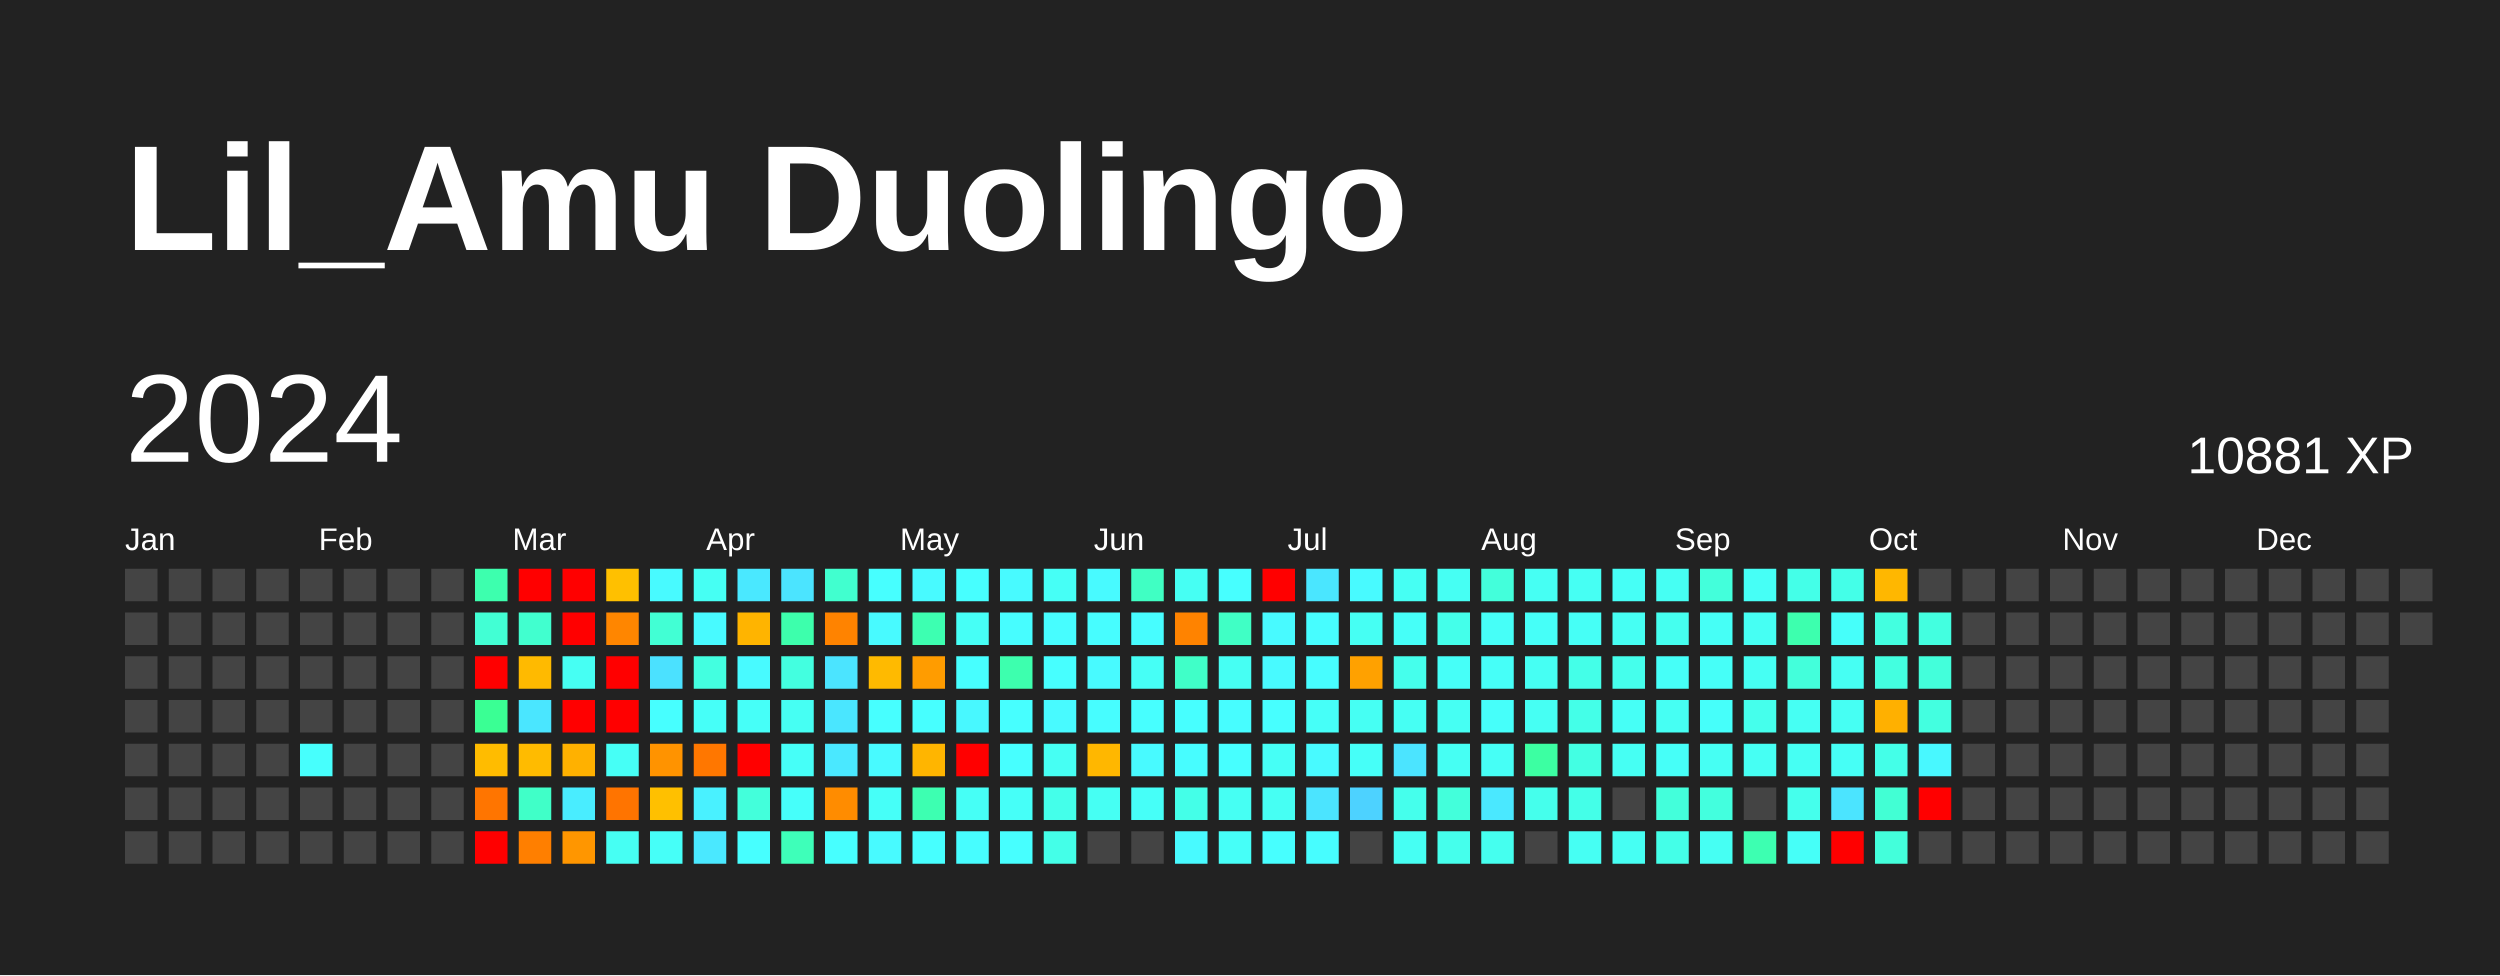
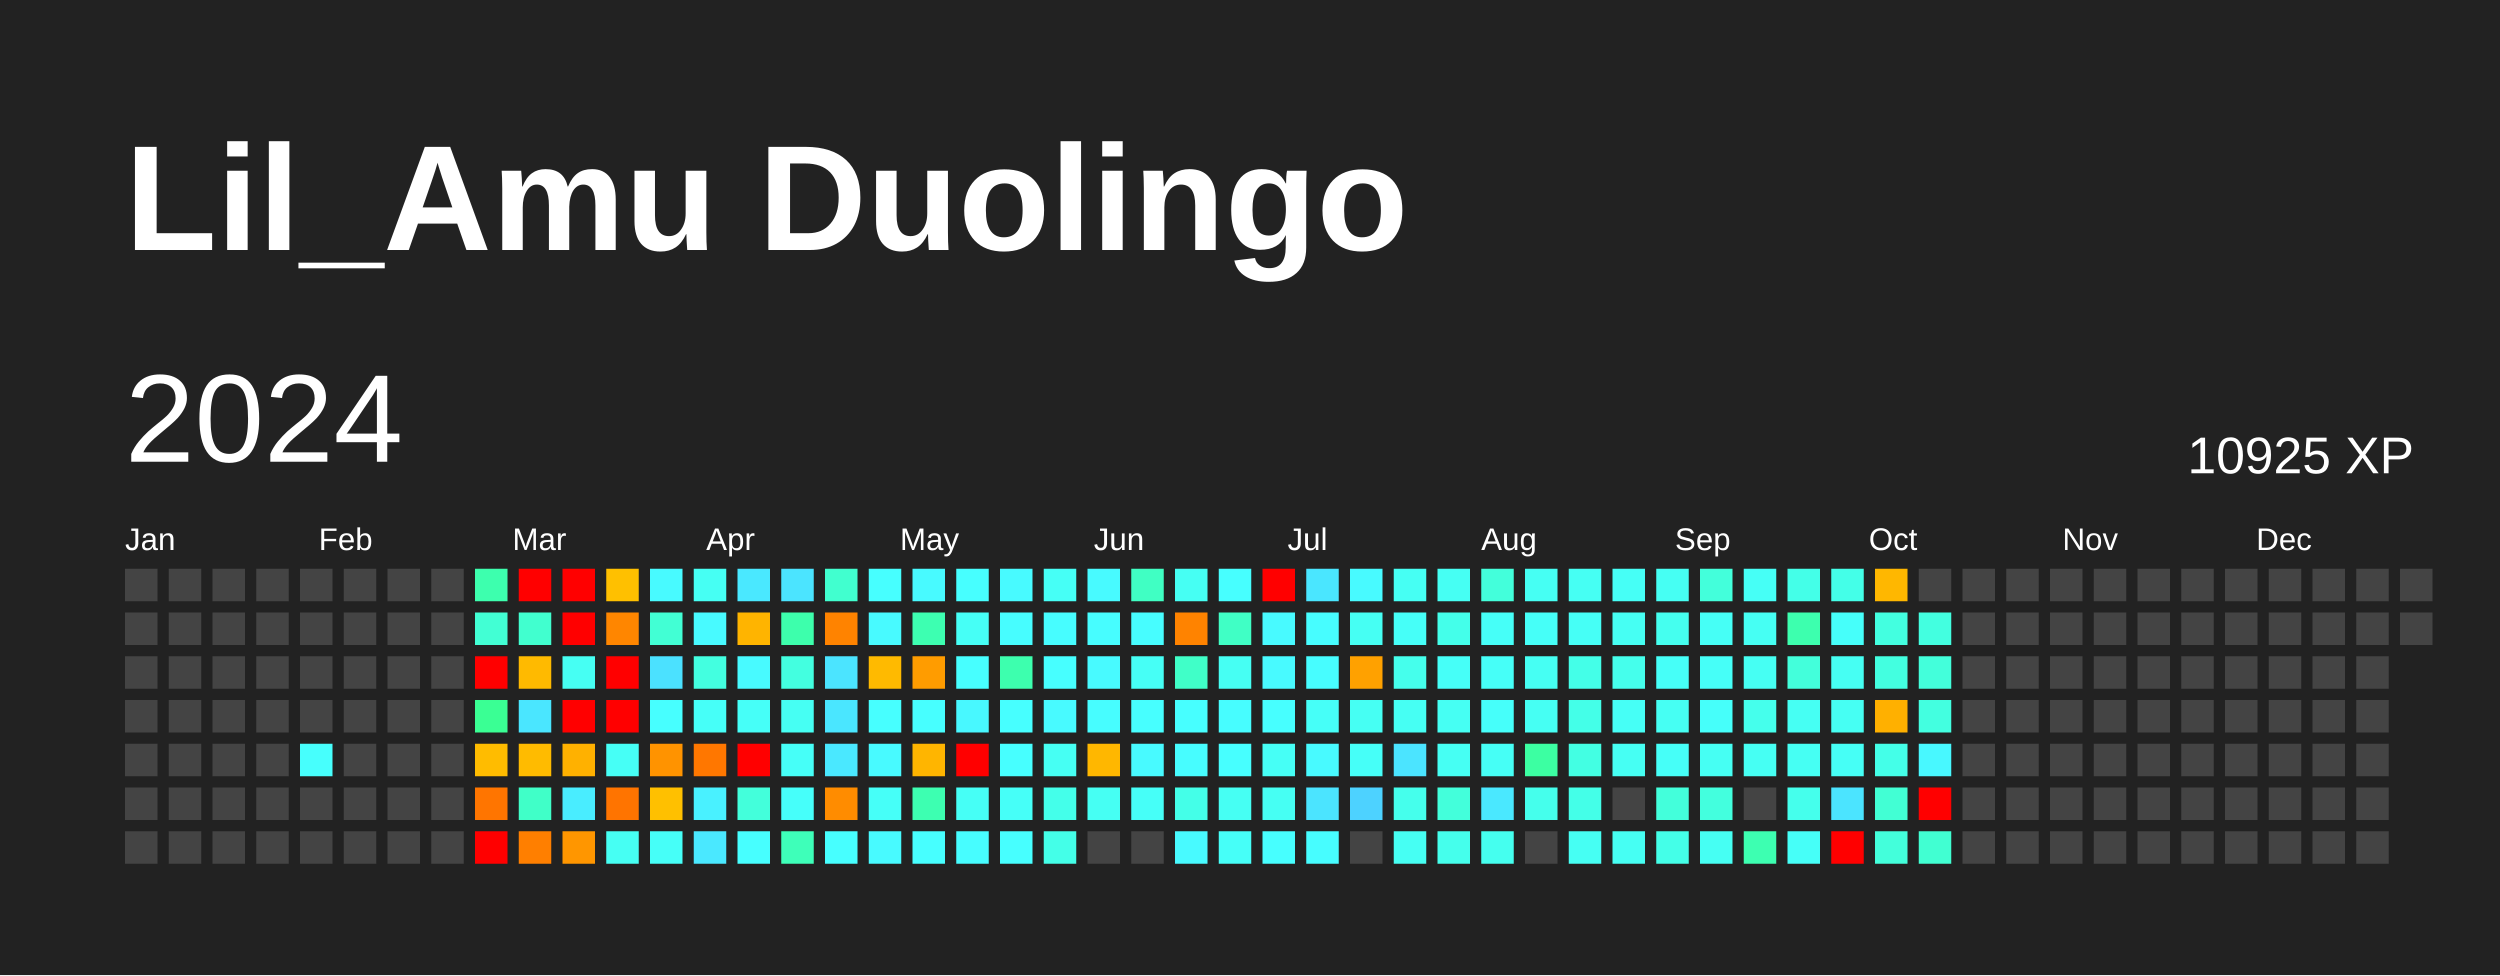
<svg xmlns="http://www.w3.org/2000/svg" baseProfile="full" height="78mm" version="1.1" viewBox="0,0,200,78" width="200mm">
  <defs />
  <rect fill="#222222" height="78" width="200" x="0" y="0" />
  <text fill="#FFFFFF" style="font-size:12px; font-family:Arial; font-weight:bold;" x="10" y="20">Lil_Amu Duolingo</text>
  <text dominant-baseline="hanging" fill="#FFFFFF" style="font-size:10.0px; font-family:Arial;" x="10" y="30">2024</text>
-   <text dominant-baseline="hanging" fill="#FFFFFF" style="font-size:4.125px; font-family:Arial;" x="175" y="35">10881 XP</text>
+   <text dominant-baseline="hanging" fill="#FFFFFF" style="font-size:4.125px; font-family:Arial;" x="175" y="35">10925 XP</text>
  <text fill="#FFFFFF" style="font-size:2.5px; font-family:Arial" x="10.0" y="44">Jan</text>
  <text fill="#FFFFFF" style="font-size:2.5px; font-family:Arial" x="25.5" y="44">Feb</text>
  <text fill="#FFFFFF" style="font-size:2.5px; font-family:Arial" x="41.0" y="44">Mar</text>
  <text fill="#FFFFFF" style="font-size:2.5px; font-family:Arial" x="56.5" y="44">Apr</text>
  <text fill="#FFFFFF" style="font-size:2.5px; font-family:Arial" x="72.0" y="44">May</text>
  <text fill="#FFFFFF" style="font-size:2.5px; font-family:Arial" x="87.5" y="44">Jun</text>
  <text fill="#FFFFFF" style="font-size:2.5px; font-family:Arial" x="103.0" y="44">Jul</text>
  <text fill="#FFFFFF" style="font-size:2.5px; font-family:Arial" x="118.5" y="44">Aug</text>
  <text fill="#FFFFFF" style="font-size:2.5px; font-family:Arial" x="134.0" y="44">Sep</text>
  <text fill="#FFFFFF" style="font-size:2.5px; font-family:Arial" x="149.5" y="44">Oct</text>
  <text fill="#FFFFFF" style="font-size:2.5px; font-family:Arial" x="165.0" y="44">Nov</text>
  <text fill="#FFFFFF" style="font-size:2.5px; font-family:Arial" x="180.5" y="44">Dec</text>
  <rect fill="#444444" height="2.6" width="2.6" x="10.0" y="45.5" />
  <rect fill="#444444" height="2.6" width="2.6" x="10.0" y="49.0" />
  <rect fill="#444444" height="2.6" width="2.6" x="10.0" y="52.5" />
  <rect fill="#444444" height="2.6" width="2.6" x="10.0" y="56.0" />
  <rect fill="#444444" height="2.6" width="2.6" x="10.0" y="59.5" />
  <rect fill="#444444" height="2.6" width="2.6" x="10.0" y="63.0" />
  <rect fill="#444444" height="2.6" width="2.6" x="10.0" y="66.5" />
  <rect fill="#444444" height="2.6" width="2.6" x="13.5" y="45.5" />
  <rect fill="#444444" height="2.6" width="2.6" x="13.5" y="49.0" />
  <rect fill="#444444" height="2.6" width="2.6" x="13.5" y="52.5" />
  <rect fill="#444444" height="2.6" width="2.6" x="13.5" y="56.0" />
  <rect fill="#444444" height="2.6" width="2.6" x="13.5" y="59.5" />
  <rect fill="#444444" height="2.6" width="2.6" x="13.5" y="63.0" />
  <rect fill="#444444" height="2.6" width="2.6" x="13.5" y="66.5" />
  <rect fill="#444444" height="2.6" width="2.6" x="17.0" y="45.5" />
  <rect fill="#444444" height="2.6" width="2.6" x="17.0" y="49.0" />
  <rect fill="#444444" height="2.6" width="2.6" x="17.0" y="52.5" />
  <rect fill="#444444" height="2.6" width="2.6" x="17.0" y="56.0" />
  <rect fill="#444444" height="2.6" width="2.6" x="17.0" y="59.5" />
  <rect fill="#444444" height="2.6" width="2.6" x="17.0" y="63.0" />
  <rect fill="#444444" height="2.6" width="2.6" x="17.0" y="66.5" />
  <rect fill="#444444" height="2.6" width="2.6" x="20.5" y="45.5" />
  <rect fill="#444444" height="2.6" width="2.6" x="20.5" y="49.0" />
  <rect fill="#444444" height="2.6" width="2.6" x="20.5" y="52.5" />
  <rect fill="#444444" height="2.6" width="2.6" x="20.5" y="56.0" />
  <rect fill="#444444" height="2.6" width="2.6" x="20.5" y="59.5" />
  <rect fill="#444444" height="2.6" width="2.6" x="20.5" y="63.0" />
  <rect fill="#444444" height="2.6" width="2.6" x="20.5" y="66.5" />
  <rect fill="#444444" height="2.6" width="2.6" x="24.0" y="45.5" />
  <rect fill="#444444" height="2.6" width="2.6" x="24.0" y="49.0" />
  <rect fill="#444444" height="2.6" width="2.6" x="24.0" y="52.5" />
  <rect fill="#444444" height="2.6" width="2.6" x="24.0" y="56.0" />
  <rect fill="#47fffd" height="2.6" width="2.6" x="24.0" y="59.5" />
  <rect fill="#444444" height="2.6" width="2.6" x="24.0" y="63.0" />
  <rect fill="#444444" height="2.6" width="2.6" x="24.0" y="66.5" />
  <rect fill="#444444" height="2.6" width="2.6" x="27.5" y="45.5" />
  <rect fill="#444444" height="2.6" width="2.6" x="27.5" y="49.0" />
  <rect fill="#444444" height="2.6" width="2.6" x="27.5" y="52.5" />
  <rect fill="#444444" height="2.6" width="2.6" x="27.5" y="56.0" />
  <rect fill="#444444" height="2.6" width="2.6" x="27.5" y="59.5" />
  <rect fill="#444444" height="2.6" width="2.6" x="27.5" y="63.0" />
  <rect fill="#444444" height="2.6" width="2.6" x="27.5" y="66.5" />
  <rect fill="#444444" height="2.6" width="2.6" x="31.0" y="45.5" />
  <rect fill="#444444" height="2.6" width="2.6" x="31.0" y="49.0" />
  <rect fill="#444444" height="2.6" width="2.6" x="31.0" y="52.5" />
  <rect fill="#444444" height="2.6" width="2.6" x="31.0" y="56.0" />
  <rect fill="#444444" height="2.6" width="2.6" x="31.0" y="59.5" />
  <rect fill="#444444" height="2.6" width="2.6" x="31.0" y="63.0" />
  <rect fill="#444444" height="2.6" width="2.6" x="31.0" y="66.5" />
  <rect fill="#444444" height="2.6" width="2.6" x="34.5" y="45.5" />
  <rect fill="#444444" height="2.6" width="2.6" x="34.5" y="49.0" />
  <rect fill="#444444" height="2.6" width="2.6" x="34.5" y="52.5" />
  <rect fill="#444444" height="2.6" width="2.6" x="34.5" y="56.0" />
  <rect fill="#444444" height="2.6" width="2.6" x="34.5" y="59.5" />
  <rect fill="#444444" height="2.6" width="2.6" x="34.5" y="63.0" />
  <rect fill="#444444" height="2.6" width="2.6" x="34.5" y="66.5" />
  <rect fill="#3dffae" height="2.6" width="2.6" x="38.0" y="45.5" />
  <rect fill="#42ffd4" height="2.6" width="2.6" x="38.0" y="49.0" />
  <rect fill="red" height="2.6" width="2.6" x="38.0" y="52.5" />
  <rect fill="#3aff94" height="2.6" width="2.6" x="38.0" y="56.0" />
  <rect fill="#ffbc00" height="2.6" width="2.6" x="38.0" y="59.5" />
  <rect fill="#ff7500" height="2.6" width="2.6" x="38.0" y="63.0" />
  <rect fill="red" height="2.6" width="2.6" x="38.0" y="66.5" />
  <rect fill="red" height="2.6" width="2.6" x="41.5" y="45.5" />
  <rect fill="#41ffcf" height="2.6" width="2.6" x="41.5" y="49.0" />
  <rect fill="#ffba00" height="2.6" width="2.6" x="41.5" y="52.5" />
  <rect fill="#4ae6ff" height="2.6" width="2.6" x="41.5" y="56.0" />
  <rect fill="#ffbb00" height="2.6" width="2.6" x="41.5" y="59.5" />
  <rect fill="#40ffc8" height="2.6" width="2.6" x="41.5" y="63.0" />
  <rect fill="#ff7f00" height="2.6" width="2.6" x="41.5" y="66.5" />
  <rect fill="red" height="2.6" width="2.6" x="45.0" y="45.5" />
  <rect fill="red" height="2.6" width="2.6" x="45.0" y="49.0" />
  <rect fill="#46fff3" height="2.6" width="2.6" x="45.0" y="52.5" />
  <rect fill="red" height="2.6" width="2.6" x="45.0" y="56.0" />
  <rect fill="#ffb100" height="2.6" width="2.6" x="45.0" y="59.5" />
  <rect fill="#49edff" height="2.6" width="2.6" x="45.0" y="63.0" />
  <rect fill="#ff9600" height="2.6" width="2.6" x="45.0" y="66.5" />
  <rect fill="#ffc000" height="2.6" width="2.6" x="48.5" y="45.5" />
  <rect fill="#ff8600" height="2.6" width="2.6" x="48.5" y="49.0" />
  <rect fill="red" height="2.6" width="2.6" x="48.5" y="52.5" />
  <rect fill="red" height="2.6" width="2.6" x="48.5" y="56.0" />
  <rect fill="#46fff6" height="2.6" width="2.6" x="48.5" y="59.5" />
  <rect fill="#ff7400" height="2.6" width="2.6" x="48.5" y="63.0" />
  <rect fill="#46fff3" height="2.6" width="2.6" x="48.5" y="66.5" />
  <rect fill="#48faff" height="2.6" width="2.6" x="52.0" y="45.5" />
  <rect fill="#42ffd4" height="2.6" width="2.6" x="52.0" y="49.0" />
  <rect fill="#4be1ff" height="2.6" width="2.6" x="52.0" y="52.5" />
  <rect fill="#47ffff" height="2.6" width="2.6" x="52.0" y="56.0" />
  <rect fill="#ff9300" height="2.6" width="2.6" x="52.0" y="59.5" />
  <rect fill="#ffc000" height="2.6" width="2.6" x="52.0" y="63.0" />
  <rect fill="#46fff8" height="2.6" width="2.6" x="52.0" y="66.5" />
  <rect fill="#46fff3" height="2.6" width="2.6" x="55.5" y="45.5" />
  <rect fill="#48faff" height="2.6" width="2.6" x="55.5" y="49.0" />
  <rect fill="#43ffe0" height="2.6" width="2.6" x="55.5" y="52.5" />
  <rect fill="#46fff8" height="2.6" width="2.6" x="55.5" y="56.0" />
  <rect fill="#ff7700" height="2.6" width="2.6" x="55.5" y="59.5" />
  <rect fill="#49f1ff" height="2.6" width="2.6" x="55.5" y="63.0" />
  <rect fill="#4ae8ff" height="2.6" width="2.6" x="55.5" y="66.5" />
  <rect fill="#4ae8ff" height="2.6" width="2.6" x="59.0" y="45.5" />
  <rect fill="#ffb400" height="2.6" width="2.6" x="59.0" y="49.0" />
  <rect fill="#48faff" height="2.6" width="2.6" x="59.0" y="52.5" />
  <rect fill="#46fff8" height="2.6" width="2.6" x="59.0" y="56.0" />
  <rect fill="red" height="2.6" width="2.6" x="59.0" y="59.5" />
  <rect fill="#43ffdb" height="2.6" width="2.6" x="59.0" y="63.0" />
  <rect fill="#47ffff" height="2.6" width="2.6" x="59.0" y="66.5" />
  <rect fill="#4be4ff" height="2.6" width="2.6" x="62.5" y="45.5" />
  <rect fill="#3dffac" height="2.6" width="2.6" x="62.5" y="49.0" />
  <rect fill="#43ffe0" height="2.6" width="2.6" x="62.5" y="52.5" />
  <rect fill="#46fff3" height="2.6" width="2.6" x="62.5" y="56.0" />
  <rect fill="#46fff8" height="2.6" width="2.6" x="62.5" y="59.5" />
  <rect fill="#46fffa" height="2.6" width="2.6" x="62.5" y="63.0" />
  <rect fill="#3effb9" height="2.6" width="2.6" x="62.5" y="66.5" />
  <rect fill="#41ffcf" height="2.6" width="2.6" x="66.0" y="45.5" />
  <rect fill="#ff8300" height="2.6" width="2.6" x="66.0" y="49.0" />
  <rect fill="#4be4ff" height="2.6" width="2.6" x="66.0" y="52.5" />
  <rect fill="#4ae6ff" height="2.6" width="2.6" x="66.0" y="56.0" />
  <rect fill="#4ae8ff" height="2.6" width="2.6" x="66.0" y="59.5" />
  <rect fill="#ff8c00" height="2.6" width="2.6" x="66.0" y="63.0" />
  <rect fill="#47ffff" height="2.6" width="2.6" x="66.0" y="66.5" />
  <rect fill="#47ffff" height="2.6" width="2.6" x="69.5" y="45.5" />
  <rect fill="#48faff" height="2.6" width="2.6" x="69.5" y="49.0" />
  <rect fill="#ffba00" height="2.6" width="2.6" x="69.5" y="52.5" />
  <rect fill="#47ffff" height="2.6" width="2.6" x="69.5" y="56.0" />
  <rect fill="#48faff" height="2.6" width="2.6" x="69.5" y="59.5" />
  <rect fill="#46fff8" height="2.6" width="2.6" x="69.5" y="63.0" />
  <rect fill="#48faff" height="2.6" width="2.6" x="69.5" y="66.5" />
  <rect fill="#48faff" height="2.6" width="2.6" x="73.0" y="45.5" />
  <rect fill="#3dffb1" height="2.6" width="2.6" x="73.0" y="49.0" />
  <rect fill="#ff9c00" height="2.6" width="2.6" x="73.0" y="52.5" />
  <rect fill="#47ffff" height="2.6" width="2.6" x="73.0" y="56.0" />
  <rect fill="#ffb500" height="2.6" width="2.6" x="73.0" y="59.5" />
  <rect fill="#3dffb1" height="2.6" width="2.6" x="73.0" y="63.0" />
  <rect fill="#47ffff" height="2.6" width="2.6" x="73.0" y="66.5" />
  <rect fill="#47ffff" height="2.6" width="2.6" x="76.5" y="45.5" />
  <rect fill="#46fff6" height="2.6" width="2.6" x="76.5" y="49.0" />
  <rect fill="#47ffff" height="2.6" width="2.6" x="76.5" y="52.5" />
  <rect fill="#48f8ff" height="2.6" width="2.6" x="76.5" y="56.0" />
  <rect fill="red" height="2.6" width="2.6" x="76.5" y="59.5" />
  <rect fill="#46fff6" height="2.6" width="2.6" x="76.5" y="63.0" />
  <rect fill="#47fdff" height="2.6" width="2.6" x="76.5" y="66.5" />
  <rect fill="#48faff" height="2.6" width="2.6" x="80.0" y="45.5" />
  <rect fill="#47fdff" height="2.6" width="2.6" x="80.0" y="49.0" />
  <rect fill="#3dffae" height="2.6" width="2.6" x="80.0" y="52.5" />
  <rect fill="#47ffff" height="2.6" width="2.6" x="80.0" y="56.0" />
  <rect fill="#47ffff" height="2.6" width="2.6" x="80.0" y="59.5" />
  <rect fill="#46fff8" height="2.6" width="2.6" x="80.0" y="63.0" />
  <rect fill="#47ffff" height="2.6" width="2.6" x="80.0" y="66.5" />
  <rect fill="#46fff6" height="2.6" width="2.6" x="83.5" y="45.5" />
  <rect fill="#47fdff" height="2.6" width="2.6" x="83.5" y="49.0" />
  <rect fill="#47ffff" height="2.6" width="2.6" x="83.5" y="52.5" />
  <rect fill="#48faff" height="2.6" width="2.6" x="83.5" y="56.0" />
  <rect fill="#46fff3" height="2.6" width="2.6" x="83.5" y="59.5" />
  <rect fill="#44ffea" height="2.6" width="2.6" x="83.5" y="63.0" />
  <rect fill="#44ffe8" height="2.6" width="2.6" x="83.5" y="66.5" />
  <rect fill="#48faff" height="2.6" width="2.6" x="87.0" y="45.5" />
  <rect fill="#47fdff" height="2.6" width="2.6" x="87.0" y="49.0" />
  <rect fill="#48faff" height="2.6" width="2.6" x="87.0" y="52.5" />
  <rect fill="#47fdff" height="2.6" width="2.6" x="87.0" y="56.0" />
  <rect fill="#ffb700" height="2.6" width="2.6" x="87.0" y="59.5" />
  <rect fill="#46fff3" height="2.6" width="2.6" x="87.0" y="63.0" />
  <rect fill="#444444" height="2.6" width="2.6" x="87.0" y="66.5" />
  <rect fill="#40ffc3" height="2.6" width="2.6" x="90.5" y="45.5" />
  <rect fill="#47fdff" height="2.6" width="2.6" x="90.5" y="49.0" />
  <rect fill="#46fff6" height="2.6" width="2.6" x="90.5" y="52.5" />
  <rect fill="#47ffff" height="2.6" width="2.6" x="90.5" y="56.0" />
  <rect fill="#48faff" height="2.6" width="2.6" x="90.5" y="59.5" />
  <rect fill="#46fff8" height="2.6" width="2.6" x="90.5" y="63.0" />
  <rect fill="#444444" height="2.6" width="2.6" x="90.5" y="66.5" />
  <rect fill="#46fff3" height="2.6" width="2.6" x="94.0" y="45.5" />
  <rect fill="#ff8300" height="2.6" width="2.6" x="94.0" y="49.0" />
  <rect fill="#40ffc8" height="2.6" width="2.6" x="94.0" y="52.5" />
  <rect fill="#47ffff" height="2.6" width="2.6" x="94.0" y="56.0" />
  <rect fill="#47fdff" height="2.6" width="2.6" x="94.0" y="59.5" />
  <rect fill="#44ffe8" height="2.6" width="2.6" x="94.0" y="63.0" />
  <rect fill="#48faff" height="2.6" width="2.6" x="94.0" y="66.5" />
  <rect fill="#47ffff" height="2.6" width="2.6" x="97.5" y="45.5" />
  <rect fill="#40ffc5" height="2.6" width="2.6" x="97.5" y="49.0" />
  <rect fill="#46fff3" height="2.6" width="2.6" x="97.5" y="52.5" />
  <rect fill="#47fdff" height="2.6" width="2.6" x="97.5" y="56.0" />
  <rect fill="#47ffff" height="2.6" width="2.6" x="97.5" y="59.5" />
  <rect fill="#46fff3" height="2.6" width="2.6" x="97.5" y="63.0" />
  <rect fill="#46fff8" height="2.6" width="2.6" x="97.5" y="66.5" />
  <rect fill="red" height="2.6" width="2.6" x="101.0" y="45.5" />
  <rect fill="#48faff" height="2.6" width="2.6" x="101.0" y="49.0" />
  <rect fill="#48faff" height="2.6" width="2.6" x="101.0" y="52.5" />
  <rect fill="#47ffff" height="2.6" width="2.6" x="101.0" y="56.0" />
  <rect fill="#46fff6" height="2.6" width="2.6" x="101.0" y="59.5" />
  <rect fill="#46fff3" height="2.6" width="2.6" x="101.0" y="63.0" />
  <rect fill="#47ffff" height="2.6" width="2.6" x="101.0" y="66.5" />
  <rect fill="#4ae6ff" height="2.6" width="2.6" x="104.5" y="45.5" />
  <rect fill="#47fdff" height="2.6" width="2.6" x="104.5" y="49.0" />
  <rect fill="#47fdff" height="2.6" width="2.6" x="104.5" y="52.5" />
  <rect fill="#46fff8" height="2.6" width="2.6" x="104.5" y="56.0" />
  <rect fill="#48faff" height="2.6" width="2.6" x="104.5" y="59.5" />
  <rect fill="#4be4ff" height="2.6" width="2.6" x="104.5" y="63.0" />
  <rect fill="#47fdff" height="2.6" width="2.6" x="104.5" y="66.5" />
  <rect fill="#48faff" height="2.6" width="2.6" x="108.0" y="45.5" />
  <rect fill="#46fff3" height="2.6" width="2.6" x="108.0" y="49.0" />
  <rect fill="#ffa100" height="2.6" width="2.6" x="108.0" y="52.5" />
  <rect fill="#46fff3" height="2.6" width="2.6" x="108.0" y="56.0" />
  <rect fill="#46fff8" height="2.6" width="2.6" x="108.0" y="59.5" />
  <rect fill="#4dd2ff" height="2.6" width="2.6" x="108.0" y="63.0" />
  <rect fill="#444444" height="2.6" width="2.6" x="108.0" y="66.5" />
  <rect fill="#46fff3" height="2.6" width="2.6" x="111.5" y="45.5" />
  <rect fill="#46fff8" height="2.6" width="2.6" x="111.5" y="49.0" />
  <rect fill="#45ffec" height="2.6" width="2.6" x="111.5" y="52.5" />
  <rect fill="#46fff3" height="2.6" width="2.6" x="111.5" y="56.0" />
  <rect fill="#4be4ff" height="2.6" width="2.6" x="111.5" y="59.5" />
  <rect fill="#45ffec" height="2.6" width="2.6" x="111.5" y="63.0" />
  <rect fill="#46fff3" height="2.6" width="2.6" x="111.5" y="66.5" />
  <rect fill="#46fff3" height="2.6" width="2.6" x="115.0" y="45.5" />
  <rect fill="#44ffea" height="2.6" width="2.6" x="115.0" y="49.0" />
  <rect fill="#46fff8" height="2.6" width="2.6" x="115.0" y="52.5" />
  <rect fill="#46fff3" height="2.6" width="2.6" x="115.0" y="56.0" />
  <rect fill="#46fff3" height="2.6" width="2.6" x="115.0" y="59.5" />
  <rect fill="#43ffdb" height="2.6" width="2.6" x="115.0" y="63.0" />
  <rect fill="#45ffec" height="2.6" width="2.6" x="115.0" y="66.5" />
  <rect fill="#43ffdb" height="2.6" width="2.6" x="118.5" y="45.5" />
  <rect fill="#46fff8" height="2.6" width="2.6" x="118.5" y="49.0" />
  <rect fill="#46fff8" height="2.6" width="2.6" x="118.5" y="52.5" />
  <rect fill="#46fffa" height="2.6" width="2.6" x="118.5" y="56.0" />
  <rect fill="#46fff6" height="2.6" width="2.6" x="118.5" y="59.5" />
  <rect fill="#4ae8ff" height="2.6" width="2.6" x="118.5" y="63.0" />
  <rect fill="#45ffef" height="2.6" width="2.6" x="118.5" y="66.5" />
  <rect fill="#46fff3" height="2.6" width="2.6" x="122.0" y="45.5" />
  <rect fill="#46fff8" height="2.6" width="2.6" x="122.0" y="49.0" />
  <rect fill="#46fff3" height="2.6" width="2.6" x="122.0" y="52.5" />
  <rect fill="#46fff3" height="2.6" width="2.6" x="122.0" y="56.0" />
  <rect fill="#3cffa2" height="2.6" width="2.6" x="122.0" y="59.5" />
  <rect fill="#45ffec" height="2.6" width="2.6" x="122.0" y="63.0" />
  <rect fill="#444444" height="2.6" width="2.6" x="122.0" y="66.5" />
  <rect fill="#46fff3" height="2.6" width="2.6" x="125.5" y="45.5" />
  <rect fill="#46fff6" height="2.6" width="2.6" x="125.5" y="49.0" />
  <rect fill="#44ffe8" height="2.6" width="2.6" x="125.5" y="52.5" />
  <rect fill="#44ffe8" height="2.6" width="2.6" x="125.5" y="56.0" />
  <rect fill="#43ffe3" height="2.6" width="2.6" x="125.5" y="59.5" />
  <rect fill="#44ffe8" height="2.6" width="2.6" x="125.5" y="63.0" />
  <rect fill="#46fff3" height="2.6" width="2.6" x="125.5" y="66.5" />
  <rect fill="#46fff6" height="2.6" width="2.6" x="129.0" y="45.5" />
  <rect fill="#46fff3" height="2.6" width="2.6" x="129.0" y="49.0" />
  <rect fill="#45ffec" height="2.6" width="2.6" x="129.0" y="52.5" />
  <rect fill="#46fff6" height="2.6" width="2.6" x="129.0" y="56.0" />
  <rect fill="#46fff3" height="2.6" width="2.6" x="129.0" y="59.5" />
  <rect fill="#444444" height="2.6" width="2.6" x="129.0" y="63.0" />
  <rect fill="#46fff3" height="2.6" width="2.6" x="129.0" y="66.5" />
  <rect fill="#46fff3" height="2.6" width="2.6" x="132.5" y="45.5" />
  <rect fill="#45ffef" height="2.6" width="2.6" x="132.5" y="49.0" />
  <rect fill="#46fff8" height="2.6" width="2.6" x="132.5" y="52.5" />
  <rect fill="#46fff3" height="2.6" width="2.6" x="132.5" y="56.0" />
  <rect fill="#46fff8" height="2.6" width="2.6" x="132.5" y="59.5" />
  <rect fill="#43ffdb" height="2.6" width="2.6" x="132.5" y="63.0" />
  <rect fill="#44ffe8" height="2.6" width="2.6" x="132.5" y="66.5" />
  <rect fill="#43ffdb" height="2.6" width="2.6" x="136.0" y="45.5" />
  <rect fill="#46fff6" height="2.6" width="2.6" x="136.0" y="49.0" />
  <rect fill="#46fff8" height="2.6" width="2.6" x="136.0" y="52.5" />
  <rect fill="#46fffa" height="2.6" width="2.6" x="136.0" y="56.0" />
  <rect fill="#46fff3" height="2.6" width="2.6" x="136.0" y="59.5" />
  <rect fill="#43ffde" height="2.6" width="2.6" x="136.0" y="63.0" />
  <rect fill="#46fff3" height="2.6" width="2.6" x="136.0" y="66.5" />
  <rect fill="#46fff6" height="2.6" width="2.6" x="139.5" y="45.5" />
  <rect fill="#46fff3" height="2.6" width="2.6" x="139.5" y="49.0" />
  <rect fill="#46fff3" height="2.6" width="2.6" x="139.5" y="52.5" />
  <rect fill="#45ffec" height="2.6" width="2.6" x="139.5" y="56.0" />
  <rect fill="#46fff3" height="2.6" width="2.6" x="139.5" y="59.5" />
  <rect fill="#444444" height="2.6" width="2.6" x="139.5" y="63.0" />
  <rect fill="#3dffb1" height="2.6" width="2.6" x="139.5" y="66.5" />
  <rect fill="#44ffe8" height="2.6" width="2.6" x="143.0" y="45.5" />
  <rect fill="#3dffae" height="2.6" width="2.6" x="143.0" y="49.0" />
  <rect fill="#43ffdb" height="2.6" width="2.6" x="143.0" y="52.5" />
  <rect fill="#46fff3" height="2.6" width="2.6" x="143.0" y="56.0" />
  <rect fill="#46fff3" height="2.6" width="2.6" x="143.0" y="59.5" />
  <rect fill="#45ffec" height="2.6" width="2.6" x="143.0" y="63.0" />
  <rect fill="#46fff8" height="2.6" width="2.6" x="143.0" y="66.5" />
  <rect fill="#44ffe8" height="2.6" width="2.6" x="146.5" y="45.5" />
  <rect fill="#46fffa" height="2.6" width="2.6" x="146.5" y="49.0" />
  <rect fill="#46fff3" height="2.6" width="2.6" x="146.5" y="52.5" />
  <rect fill="#46fff3" height="2.6" width="2.6" x="146.5" y="56.0" />
  <rect fill="#46fff6" height="2.6" width="2.6" x="146.5" y="59.5" />
  <rect fill="#4be4ff" height="2.6" width="2.6" x="146.5" y="63.0" />
  <rect fill="red" height="2.6" width="2.6" x="146.5" y="66.5" />
  <rect fill="#ffb700" height="2.6" width="2.6" x="150.0" y="45.5" />
  <rect fill="#43ffe0" height="2.6" width="2.6" x="150.0" y="49.0" />
  <rect fill="#43ffe0" height="2.6" width="2.6" x="150.0" y="52.5" />
  <rect fill="#ffb000" height="2.6" width="2.6" x="150.0" y="56.0" />
  <rect fill="#44ffe8" height="2.6" width="2.6" x="150.0" y="59.5" />
  <rect fill="#42ffd4" height="2.6" width="2.6" x="150.0" y="63.0" />
  <rect fill="#43ffdb" height="2.6" width="2.6" x="150.0" y="66.5" />
  <rect fill="#444444" height="2.6" width="2.6" x="153.5" y="45.5" />
  <rect fill="#43ffe0" height="2.6" width="2.6" x="153.5" y="49.0" />
  <rect fill="#43ffdb" height="2.6" width="2.6" x="153.5" y="52.5" />
  <rect fill="#43ffe0" height="2.6" width="2.6" x="153.5" y="56.0" />
  <rect fill="#48f8ff" height="2.6" width="2.6" x="153.5" y="59.5" />
  <rect fill="red" height="2.6" width="2.6" x="153.5" y="63.0" />
-   <rect fill="#444444" height="2.6" width="2.6" x="153.5" y="66.5" />
+   <rect fill="#41ffd2" height="2.6" width="2.6" x="153.5" y="66.5" />
  <rect fill="#444444" height="2.6" width="2.6" x="157.0" y="45.5" />
  <rect fill="#444444" height="2.6" width="2.6" x="157.0" y="49.0" />
  <rect fill="#444444" height="2.6" width="2.6" x="157.0" y="52.5" />
  <rect fill="#444444" height="2.6" width="2.6" x="157.0" y="56.0" />
  <rect fill="#444444" height="2.6" width="2.6" x="157.0" y="59.5" />
  <rect fill="#444444" height="2.6" width="2.6" x="157.0" y="63.0" />
  <rect fill="#444444" height="2.6" width="2.6" x="157.0" y="66.5" />
  <rect fill="#444444" height="2.6" width="2.6" x="160.5" y="45.5" />
  <rect fill="#444444" height="2.6" width="2.6" x="160.5" y="49.0" />
  <rect fill="#444444" height="2.6" width="2.6" x="160.5" y="52.5" />
  <rect fill="#444444" height="2.6" width="2.6" x="160.5" y="56.0" />
  <rect fill="#444444" height="2.6" width="2.6" x="160.5" y="59.5" />
  <rect fill="#444444" height="2.6" width="2.6" x="160.5" y="63.0" />
  <rect fill="#444444" height="2.6" width="2.6" x="160.5" y="66.5" />
  <rect fill="#444444" height="2.6" width="2.6" x="164.0" y="45.5" />
  <rect fill="#444444" height="2.6" width="2.6" x="164.0" y="49.0" />
  <rect fill="#444444" height="2.6" width="2.6" x="164.0" y="52.5" />
  <rect fill="#444444" height="2.6" width="2.6" x="164.0" y="56.0" />
  <rect fill="#444444" height="2.6" width="2.6" x="164.0" y="59.5" />
  <rect fill="#444444" height="2.6" width="2.6" x="164.0" y="63.0" />
  <rect fill="#444444" height="2.6" width="2.6" x="164.0" y="66.5" />
  <rect fill="#444444" height="2.6" width="2.6" x="167.5" y="45.5" />
  <rect fill="#444444" height="2.6" width="2.6" x="167.5" y="49.0" />
  <rect fill="#444444" height="2.6" width="2.6" x="167.5" y="52.5" />
  <rect fill="#444444" height="2.6" width="2.6" x="167.5" y="56.0" />
  <rect fill="#444444" height="2.6" width="2.6" x="167.5" y="59.5" />
  <rect fill="#444444" height="2.6" width="2.6" x="167.5" y="63.0" />
  <rect fill="#444444" height="2.6" width="2.6" x="167.5" y="66.5" />
  <rect fill="#444444" height="2.6" width="2.6" x="171.0" y="45.5" />
  <rect fill="#444444" height="2.6" width="2.6" x="171.0" y="49.0" />
  <rect fill="#444444" height="2.6" width="2.6" x="171.0" y="52.5" />
  <rect fill="#444444" height="2.6" width="2.6" x="171.0" y="56.0" />
  <rect fill="#444444" height="2.6" width="2.6" x="171.0" y="59.5" />
  <rect fill="#444444" height="2.6" width="2.6" x="171.0" y="63.0" />
  <rect fill="#444444" height="2.6" width="2.6" x="171.0" y="66.5" />
  <rect fill="#444444" height="2.6" width="2.6" x="174.5" y="45.5" />
  <rect fill="#444444" height="2.6" width="2.6" x="174.5" y="49.0" />
  <rect fill="#444444" height="2.6" width="2.6" x="174.5" y="52.5" />
  <rect fill="#444444" height="2.6" width="2.6" x="174.5" y="56.0" />
  <rect fill="#444444" height="2.6" width="2.6" x="174.5" y="59.5" />
  <rect fill="#444444" height="2.6" width="2.6" x="174.5" y="63.0" />
  <rect fill="#444444" height="2.6" width="2.6" x="174.5" y="66.5" />
  <rect fill="#444444" height="2.6" width="2.6" x="178.0" y="45.5" />
  <rect fill="#444444" height="2.6" width="2.6" x="178.0" y="49.0" />
  <rect fill="#444444" height="2.6" width="2.6" x="178.0" y="52.5" />
  <rect fill="#444444" height="2.6" width="2.6" x="178.0" y="56.0" />
  <rect fill="#444444" height="2.6" width="2.6" x="178.0" y="59.5" />
  <rect fill="#444444" height="2.6" width="2.6" x="178.0" y="63.0" />
  <rect fill="#444444" height="2.6" width="2.6" x="178.0" y="66.5" />
  <rect fill="#444444" height="2.6" width="2.6" x="181.5" y="45.5" />
  <rect fill="#444444" height="2.6" width="2.6" x="181.5" y="49.0" />
  <rect fill="#444444" height="2.6" width="2.6" x="181.5" y="52.5" />
  <rect fill="#444444" height="2.6" width="2.6" x="181.5" y="56.0" />
  <rect fill="#444444" height="2.6" width="2.6" x="181.5" y="59.5" />
  <rect fill="#444444" height="2.6" width="2.6" x="181.5" y="63.0" />
  <rect fill="#444444" height="2.6" width="2.6" x="181.5" y="66.5" />
  <rect fill="#444444" height="2.6" width="2.6" x="185.0" y="45.5" />
  <rect fill="#444444" height="2.6" width="2.6" x="185.0" y="49.0" />
  <rect fill="#444444" height="2.6" width="2.6" x="185.0" y="52.5" />
  <rect fill="#444444" height="2.6" width="2.6" x="185.0" y="56.0" />
  <rect fill="#444444" height="2.6" width="2.6" x="185.0" y="59.5" />
  <rect fill="#444444" height="2.6" width="2.6" x="185.0" y="63.0" />
  <rect fill="#444444" height="2.6" width="2.6" x="185.0" y="66.5" />
  <rect fill="#444444" height="2.6" width="2.6" x="188.5" y="45.5" />
  <rect fill="#444444" height="2.6" width="2.6" x="188.5" y="49.0" />
  <rect fill="#444444" height="2.6" width="2.6" x="188.5" y="52.5" />
  <rect fill="#444444" height="2.6" width="2.6" x="188.5" y="56.0" />
  <rect fill="#444444" height="2.6" width="2.6" x="188.5" y="59.5" />
  <rect fill="#444444" height="2.6" width="2.6" x="188.5" y="63.0" />
  <rect fill="#444444" height="2.6" width="2.6" x="188.5" y="66.5" />
  <rect fill="#444444" height="2.6" width="2.6" x="192.0" y="45.5" />
  <rect fill="#444444" height="2.6" width="2.6" x="192.0" y="49.0" />
</svg>
